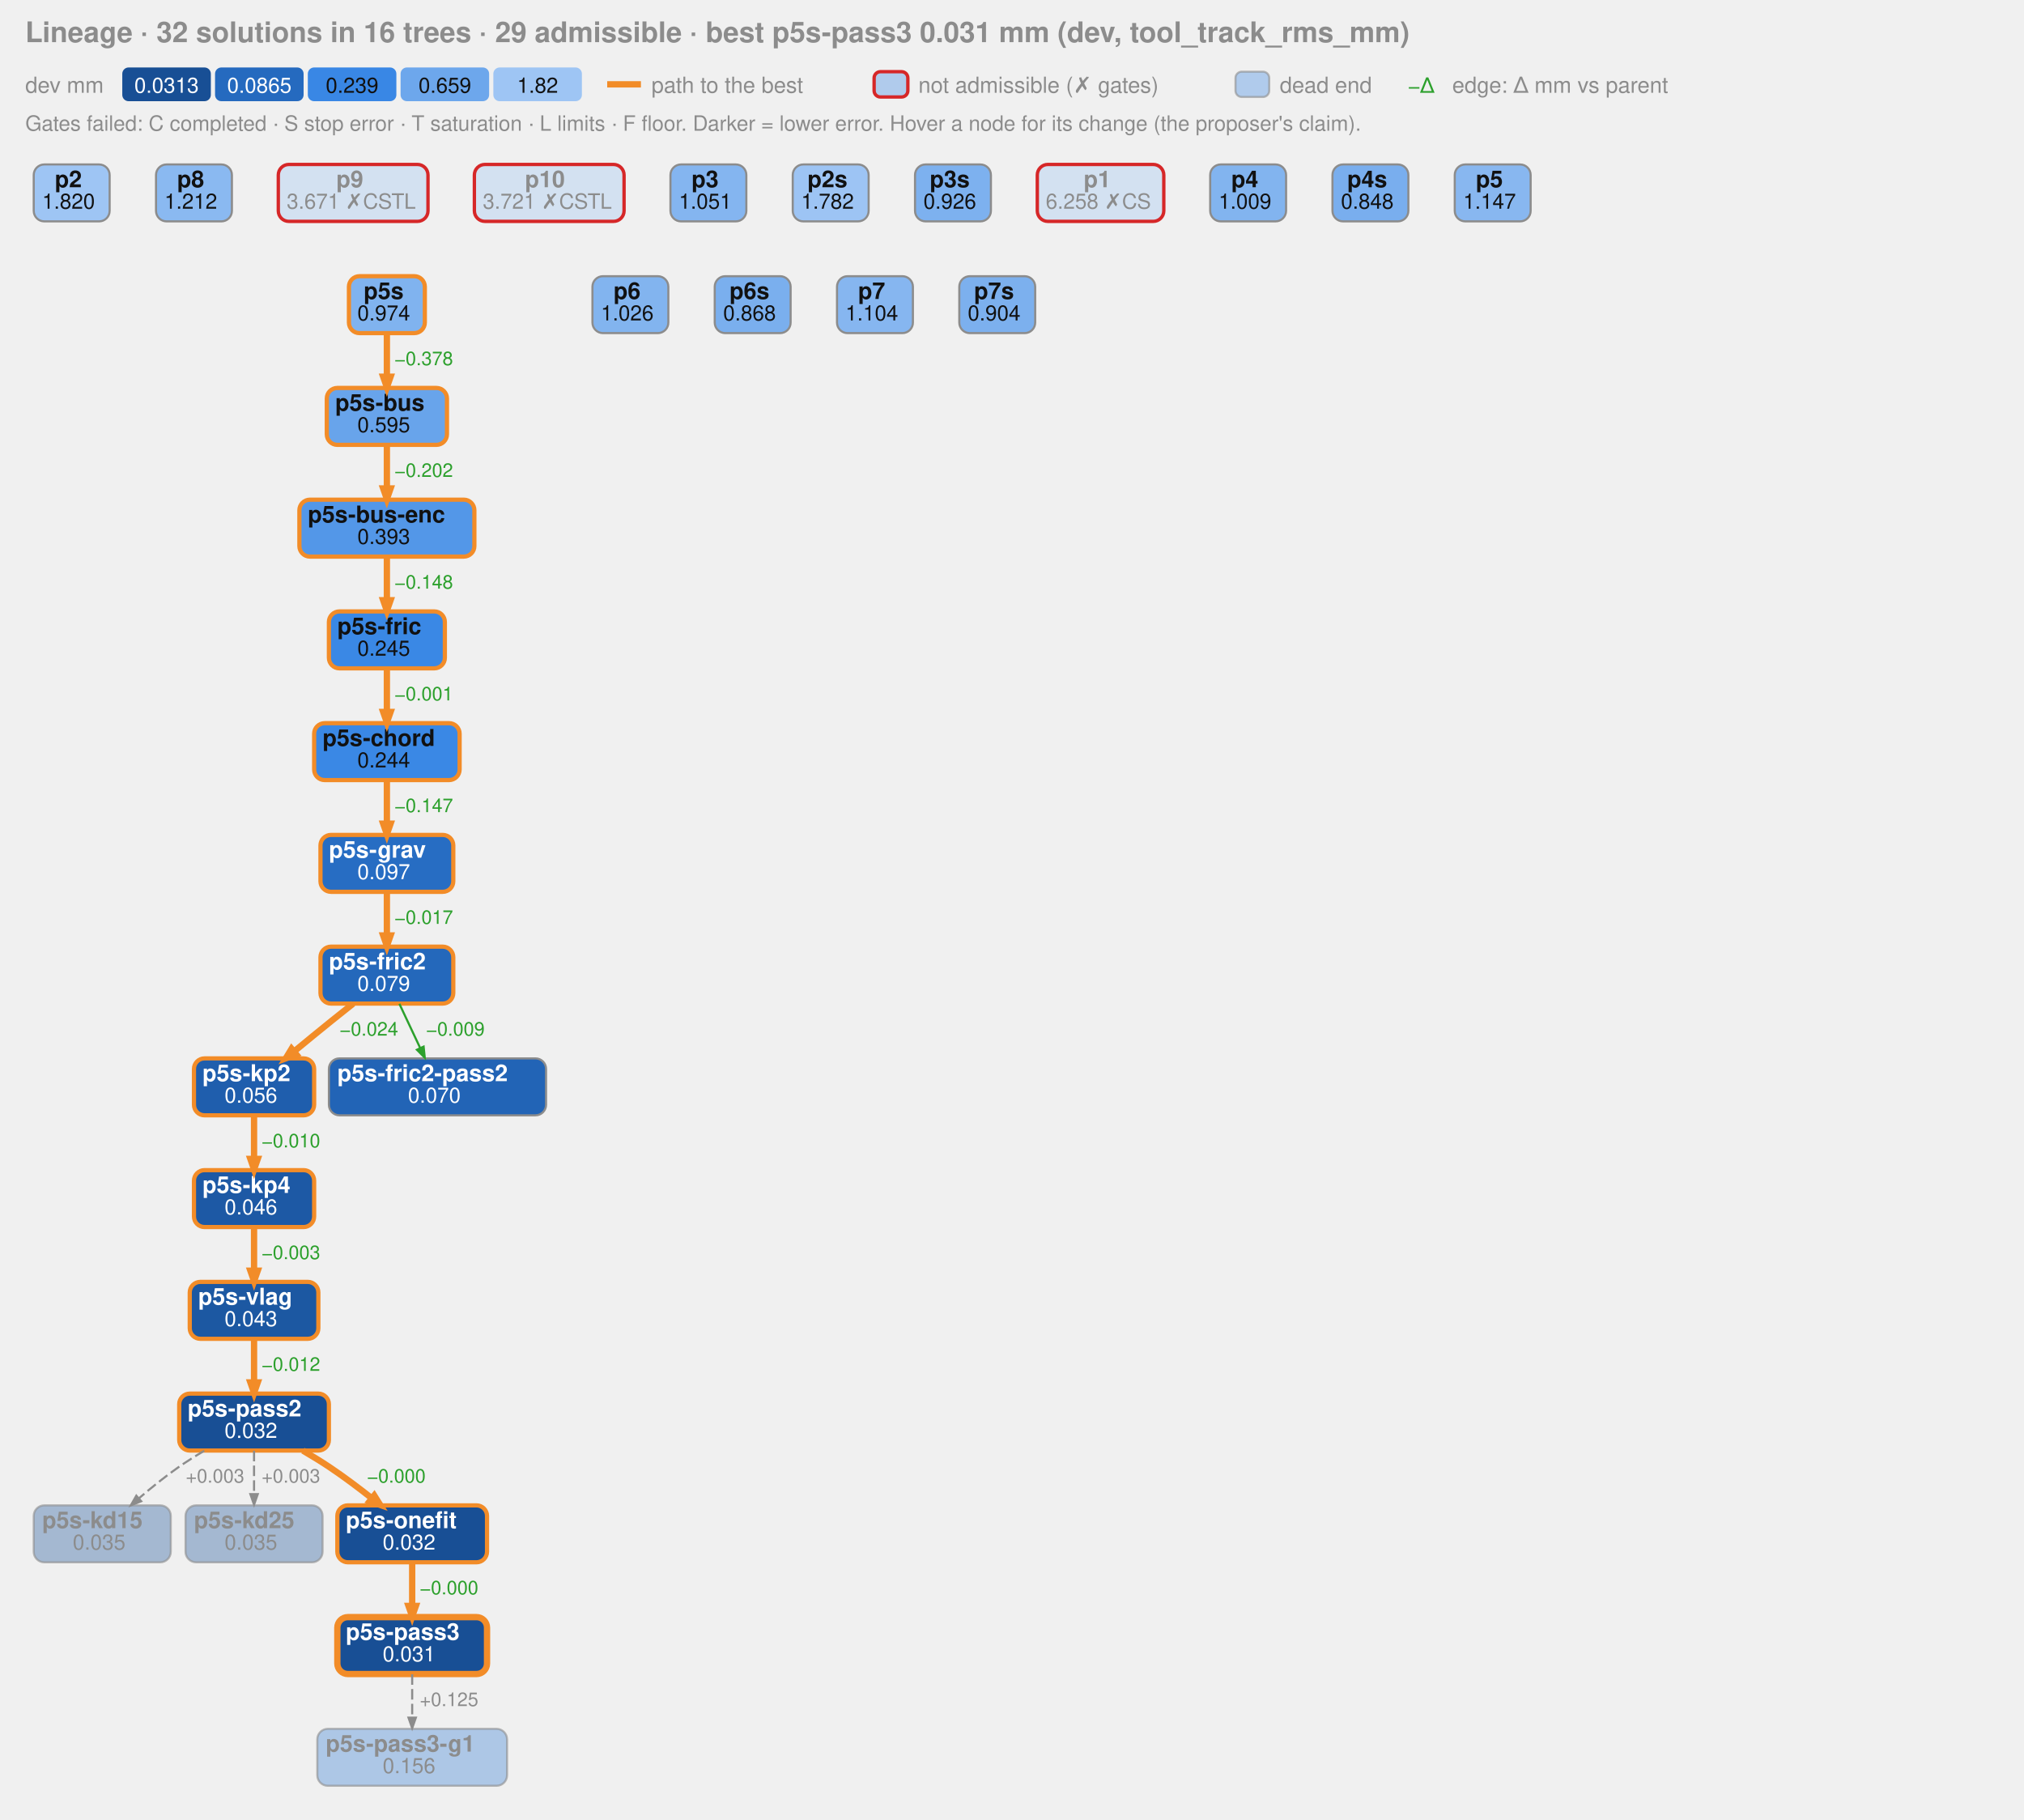
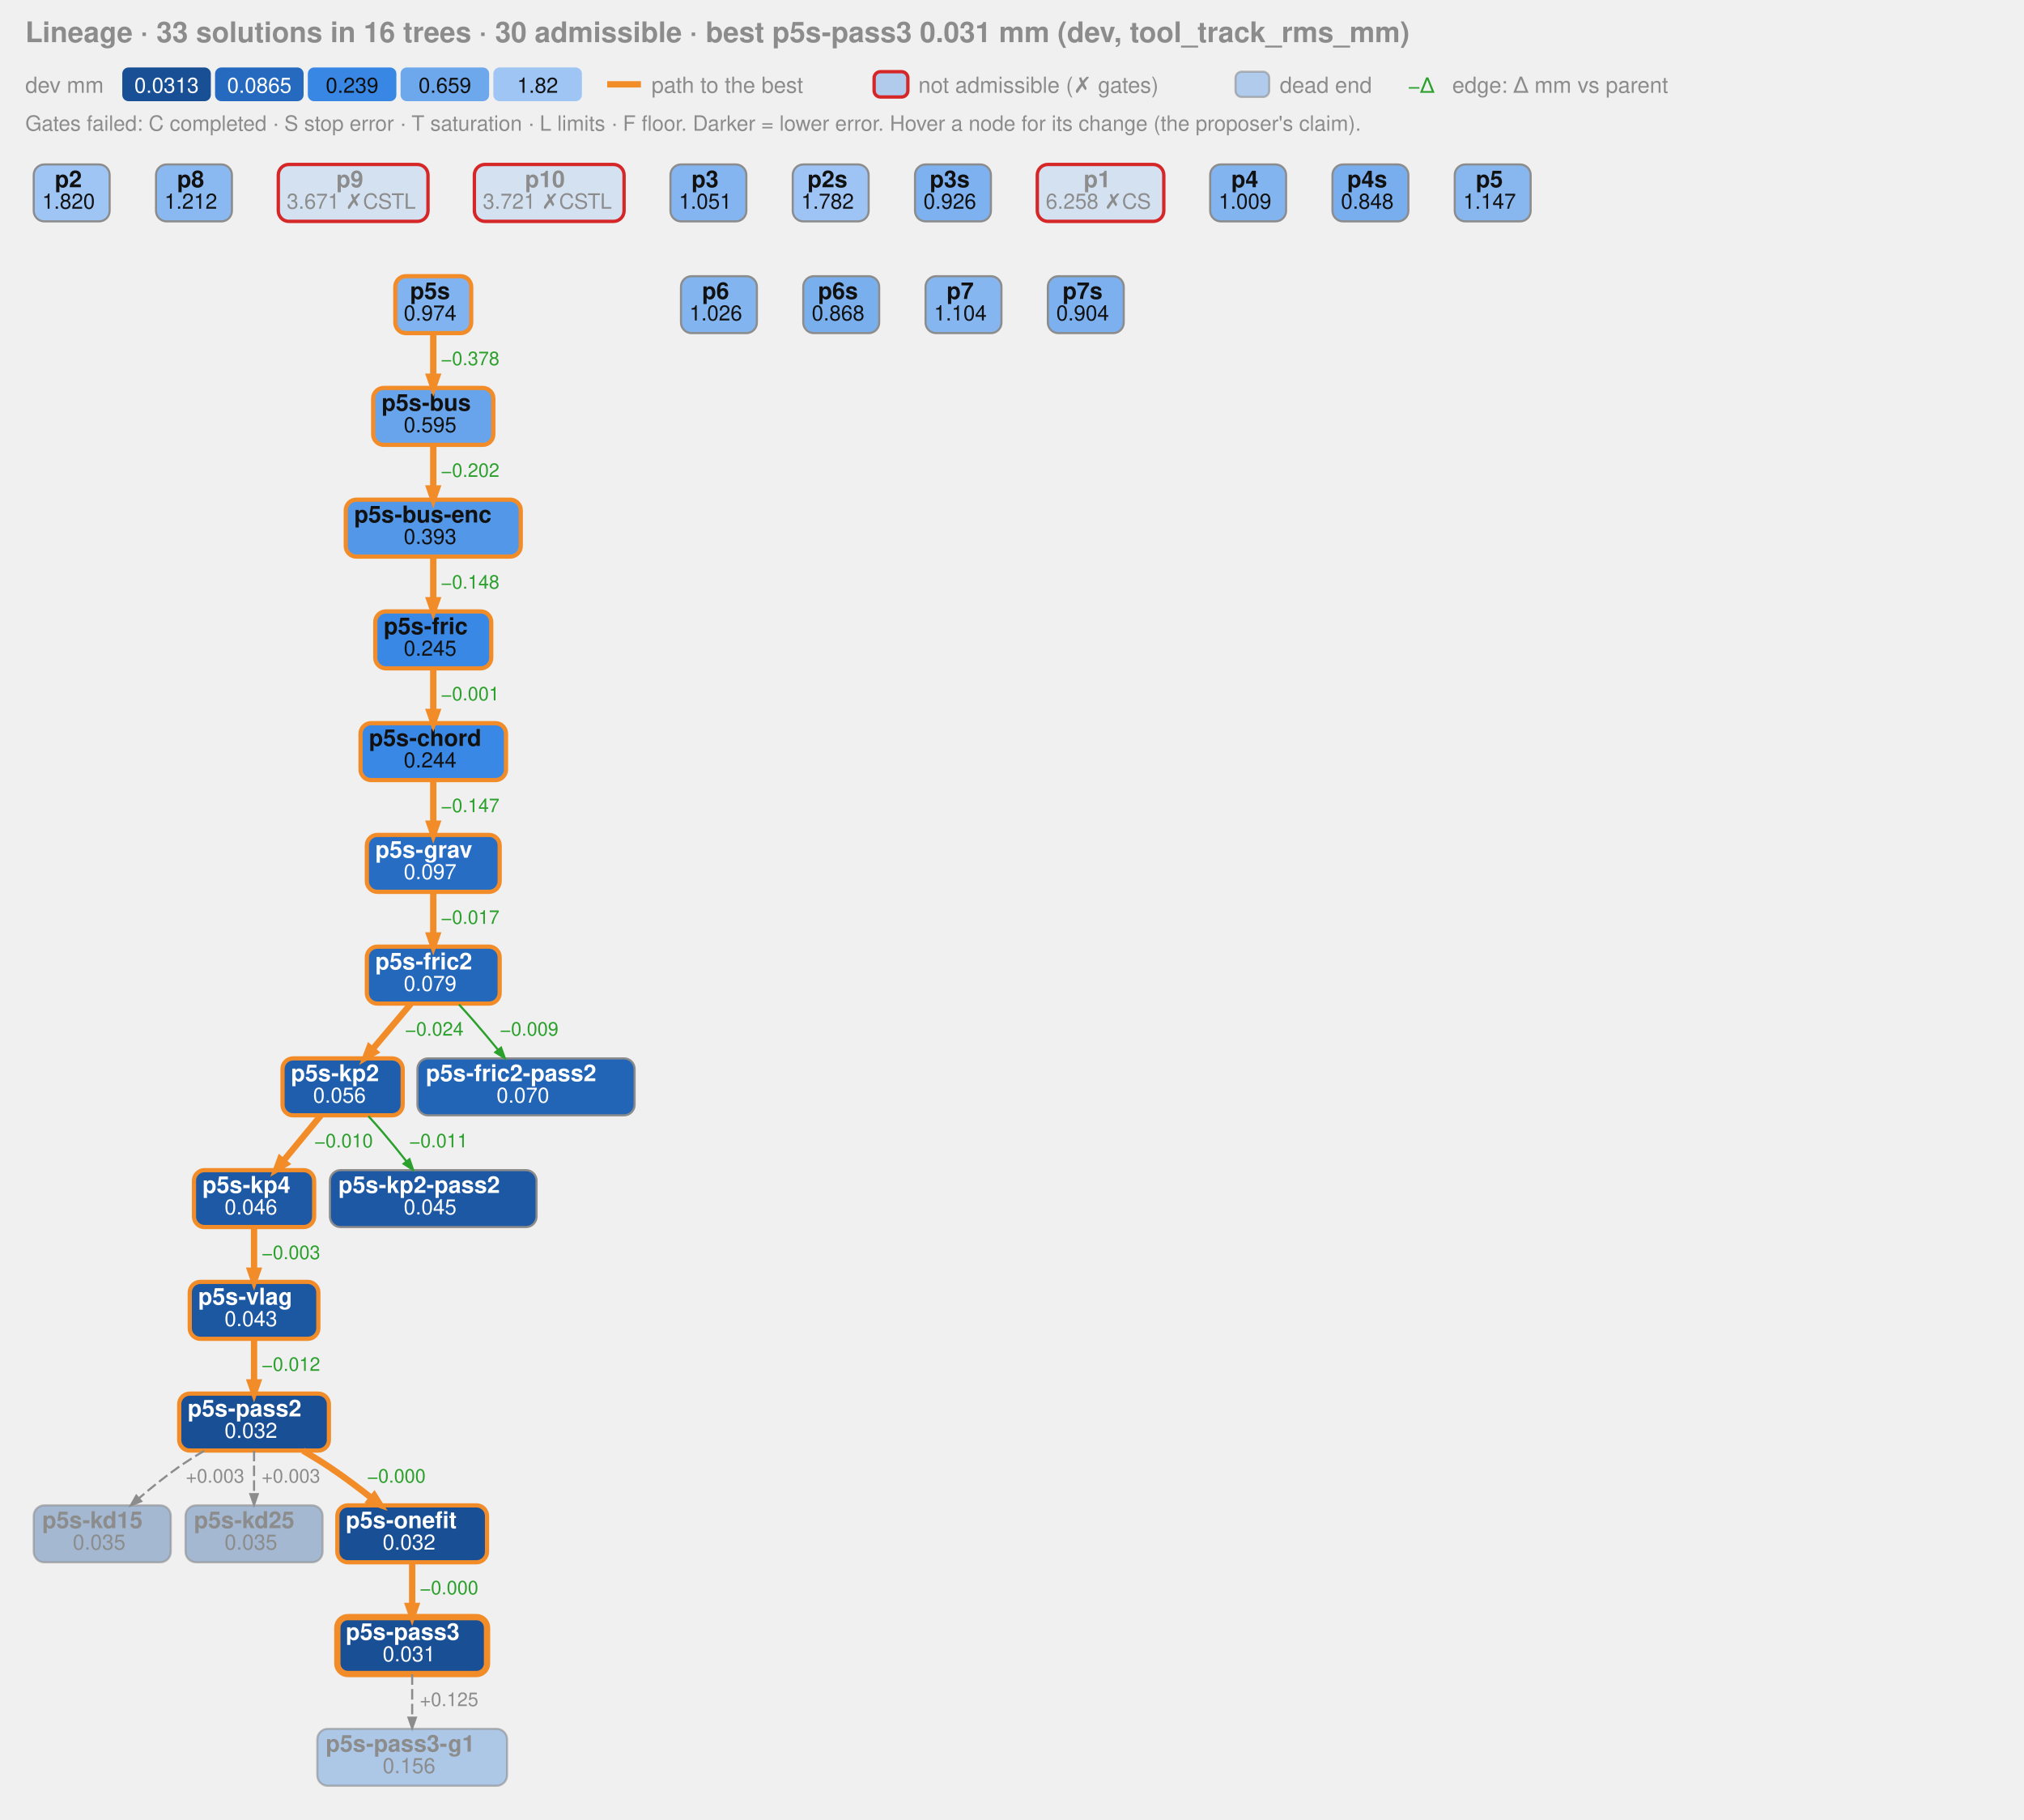
- <svg xmlns="http://www.w3.org/2000/svg" xmlns:xlink="http://www.w3.org/1999/xlink" width="960" height="863" viewBox="0 0 960 863" font-family="Helvetica, Arial, 'Liberation Sans', 'Nimbus Sans', sans-serif" font-size="11" fill="#8c8c8c" role="img" aria-label="Lineage · 32 solutions in 16 trees · 29 admissible · best p5s-pass3 0.031 mm (dev, tool_track_rms_mm)">
-   <text x="12.0" y="20.0" font-size="13.5" font-weight="600">Lineage · 32 solutions in 16 trees · 29 admissible · best p5s-pass3 0.031 mm (dev, tool_track_rms_mm)</text>
+ <svg xmlns="http://www.w3.org/2000/svg" xmlns:xlink="http://www.w3.org/1999/xlink" width="960" height="863" viewBox="0 0 960 863" font-family="Helvetica, Arial, 'Liberation Sans', 'Nimbus Sans', sans-serif" font-size="11" fill="#8c8c8c" role="img" aria-label="Lineage · 33 solutions in 16 trees · 30 admissible · best p5s-pass3 0.031 mm (dev, tool_track_rms_mm)">
+   <text x="12.0" y="20.0" font-size="13.5" font-weight="600">Lineage · 33 solutions in 16 trees · 30 admissible · best p5s-pass3 0.031 mm (dev, tool_track_rms_mm)</text>
  <text x="12.0" y="44.0" font-size="10.5">dev mm</text>
  <rect x="58.0" y="32.0" width="42" height="16" rx="3" fill="#184f95" />
  <text x="79.0" y="44.0" fill="#ffffff" font-size="10" text-anchor="middle">0.0313</text>
  <rect x="102.0" y="32.0" width="42" height="16" rx="3" fill="#256abf" />
  <text x="123.0" y="44.0" fill="#ffffff" font-size="10" text-anchor="middle">0.0865</text>
  <rect x="146.0" y="32.0" width="42" height="16" rx="3" fill="#3987e5" />
  <text x="167.0" y="44.0" fill="#111111" font-size="10" text-anchor="middle">0.239</text>
  <rect x="190.0" y="32.0" width="42" height="16" rx="3" fill="#6da7ec" />
  <text x="211.0" y="44.0" fill="#111111" font-size="10" text-anchor="middle">0.659</text>
  <rect x="234.0" y="32.0" width="42" height="16" rx="3" fill="#9ec5f4" />
  <text x="255.0" y="44.0" fill="#111111" font-size="10" text-anchor="middle">1.82</text>
  <line x1="288.0" x2="304.0" y1="40.0" y2="40.0" stroke="#f28c28" stroke-width="3" />
  <text x="309.0" y="44.0" font-size="10.5">path to the best</text>
  <rect x="414.6" y="34.0" width="16" height="12" rx="3" fill="#3987e5" fill-opacity="0.35" stroke="#d62728" stroke-width="1.6" />
  <text x="435.6" y="44.0" font-size="10.5">not admissible (✗ gates)</text>
  <rect x="586.0" y="34.0" width="16" height="12" rx="3" fill="#3987e5" fill-opacity="0.35" stroke="#8c8c8c" stroke-opacity="0.6" />
  <text x="607.0" y="44.0" font-size="10.5">dead end</text>
  <text x="667.8" y="44.0" fill="#2ca02c" font-size="10">−Δ</text>
  <text x="688.8" y="44.0" font-size="10.5">edge: Δ mm vs parent</text>
  <text x="12.0" y="62.0" font-size="10">Gates failed: C completed · S stop error · T saturation · L limits · F floor. Darker = lower error. Hover a node for its change (the proposer's claim).</text>
  <g transform="translate(12.0 74.0)">
    <g class="graph" transform="scale(1 1) rotate(0) translate(4 31)">
      <g class="node">
        <a xlink:title="#1 p2 · 1.820 mm · admissible · change: the trajectory's column (as built), board PD">
          <rect fill="#9ec5f4" stroke="#8c8c8c" x="0" y="-27" width="36" height="27" rx="5" />
          <text x="10" y="-16.2" font-weight="bold" fill="#111111">p2</text>
          <text x="4" y="-6" font-size="10" fill="#111111">1.820</text>
        </a>
      </g>
    </g>
  </g>
  <g transform="translate(70.0 74.0)">
    <g class="graph" transform="scale(1 1) rotate(0) translate(4 31)">
      <g class="node">
        <a xlink:title="#2 p8 · 1.212 mm · admissible · change: model at plan time, host spring + board damper">
          <rect fill="#8ab9f1" stroke="#8c8c8c" x="0" y="-27" width="36" height="27" rx="5" />
          <text x="10" y="-16.2" font-weight="bold" fill="#111111">p8</text>
          <text x="4" y="-6" font-size="10" fill="#111111">1.212</text>
        </a>
      </g>
    </g>
  </g>
  <g transform="translate(128.0 74.0)">
    <g class="graph" transform="scale(1 1) rotate(0) translate(4 31)">
      <g class="node inadmissible">
        <a xlink:title="#3 p9 · 3.671 mm · not admissible: completed 25 tasks, stop_error_max_mm 11 tasks, saturation_share_pct 17 tasks, limit_violations 33 tasks · change: model at the host on the measured state, computed torque on the host">
          <rect fill="#9ec5f4" fill-opacity="0.35" stroke="#d62728" stroke-width="1.6" x="0" y="-27" width="71" height="27" rx="5" />
          <text x="27.5" y="-16.2" font-weight="bold" fill="#8c8c8c">p9</text>
          <text x="4" y="-6" font-size="10" fill="#8c8c8c">3.671 ✗CSTL</text>
        </a>
      </g>
    </g>
  </g>
  <g transform="translate(221.0 74.0)">
    <g class="graph" transform="scale(1 1) rotate(0) translate(4 31)">
      <g class="node inadmissible">
        <a xlink:title="#4 p10 · 3.721 mm · not admissible: completed 28 tasks, stop_error_max_mm 17 tasks, saturation_share_pct 19 tasks, limit_violations 32 tasks · change: model at plan time, PD on the host">
          <rect fill="#9ec5f4" fill-opacity="0.35" stroke="#d62728" stroke-width="1.6" x="0" y="-27" width="71" height="27" rx="5" />
          <text x="24" y="-16.2" font-weight="bold" fill="#8c8c8c">p10</text>
          <text x="4" y="-6" font-size="10" fill="#8c8c8c">3.721 ✗CSTL</text>
        </a>
      </g>
    </g>
  </g>
  <g transform="translate(314.0 74.0)">
    <g class="graph" transform="scale(1 1) rotate(0) translate(4 31)">
      <g class="node">
        <a xlink:title="#5 p3 · 1.051 mm · admissible · change: model at plan time, board PD, the datasheet's lookahead">
          <rect fill="#84b5f0" stroke="#8c8c8c" x="0" y="-27" width="36" height="27" rx="5" />
          <text x="10" y="-16.2" font-weight="bold" fill="#111111">p3</text>
          <text x="4" y="-6" font-size="10" fill="#111111">1.051</text>
        </a>
      </g>
    </g>
  </g>
  <g transform="translate(372.0 74.0)">
    <g class="graph" transform="scale(1 1) rotate(0) translate(4 31)">
      <g class="node">
        <a xlink:title="#6 p2s · 1.782 mm · admissible · change: the trajectory's column (as built), board PD, secant_mid_ff">
          <rect fill="#9dc4f4" stroke="#8c8c8c" x="0" y="-27" width="36" height="27" rx="5" />
          <text x="7" y="-16.2" font-weight="bold" fill="#111111">p2s</text>
          <text x="4" y="-6" font-size="10" fill="#111111">1.782</text>
        </a>
      </g>
    </g>
  </g>
  <g transform="translate(430.0 74.0)">
    <g class="graph" transform="scale(1 1) rotate(0) translate(4 31)">
      <g class="node">
        <a xlink:title="#7 p3s · 0.926 mm · admissible · change: model at plan time, board PD, the datasheet's lookahead, secant_mid_ff">
          <rect fill="#7db1ef" stroke="#8c8c8c" x="0" y="-27" width="36" height="27" rx="5" />
          <text x="7" y="-16.2" font-weight="bold" fill="#111111">p3s</text>
          <text x="4" y="-6" font-size="10" fill="#111111">0.926</text>
        </a>
      </g>
    </g>
  </g>
  <g transform="translate(488.0 74.0)">
    <g class="graph" transform="scale(1 1) rotate(0) translate(4 31)">
      <g class="node inadmissible">
        <a xlink:title="#8 p1 · 6.258 mm · not admissible: completed 41 tasks, stop_error_max_mm 41 tasks · change: no feed-forward, board PD, calibrated lookahead">
          <rect fill="#9ec5f4" fill-opacity="0.35" stroke="#d62728" stroke-width="1.6" x="0" y="-27" width="60" height="27" rx="5" />
          <text x="22" y="-16.2" font-weight="bold" fill="#8c8c8c">p1</text>
          <text x="4" y="-6" font-size="10" fill="#8c8c8c">6.258 ✗CS</text>
        </a>
      </g>
    </g>
  </g>
  <g transform="translate(570.0 74.0)">
    <g class="graph" transform="scale(1 1) rotate(0) translate(4 31)">
      <g class="node">
        <a xlink:title="#9 p4 · 1.009 mm · admissible · change: model at plan time, board PD, calibrated lookahead">
          <rect fill="#82b4ef" stroke="#8c8c8c" x="0" y="-27" width="36" height="27" rx="5" />
          <text x="10" y="-16.2" font-weight="bold" fill="#111111">p4</text>
          <text x="4" y="-6" font-size="10" fill="#111111">1.009</text>
        </a>
      </g>
    </g>
  </g>
  <g transform="translate(628.0 74.0)">
    <g class="graph" transform="scale(1 1) rotate(0) translate(4 31)">
      <g class="node">
        <a xlink:title="#10 p4s · 0.848 mm · admissible · change: model at plan time, board PD, calibrated lookahead, secant_mid_ff">
          <rect fill="#79aeee" stroke="#8c8c8c" x="0" y="-27" width="36" height="27" rx="5" />
          <text x="7" y="-16.2" font-weight="bold" fill="#111111">p4s</text>
          <text x="4" y="-6" font-size="10" fill="#111111">0.848</text>
        </a>
      </g>
    </g>
  </g>
  <g transform="translate(686.0 74.0)">
    <g class="graph" transform="scale(1 1) rotate(0) translate(4 31)">
      <g class="node">
        <a xlink:title="#11 p5 · 1.147 mm · admissible · change: model + Coulomb at plan time, board PD, calibrated lookahead">
          <rect fill="#88b7f0" stroke="#8c8c8c" x="0" y="-27" width="36" height="27" rx="5" />
          <text x="10" y="-16.2" font-weight="bold" fill="#111111">p5</text>
          <text x="4" y="-6" font-size="10" fill="#111111">1.147</text>
        </a>
      </g>
    </g>
  </g>
  <g transform="translate(12.0 127.0)">
    <g class="graph" transform="scale(1 1) rotate(0) translate(4 720)">
      <g class="node path">
        <a xlink:title="#12 p5s · 0.974 mm · admissible · change: model + Coulomb at plan time, board PD, calibrated lookahead, secant_mid_ff">
-           <rect fill="#80b3ef" stroke="#f28c28" stroke-width="2" x="149.5" y="-716" width="36" height="27" rx="5" />
-           <text x="156.5" y="-705.2" font-weight="bold" fill="#111111">p5s</text>
-           <text x="153.5" y="-695" font-size="10" fill="#111111">0.974</text>
+           <rect fill="#80b3ef" stroke="#f28c28" stroke-width="2" x="171.5" y="-716" width="36" height="27" rx="5" />
+           <text x="178.5" y="-705.2" font-weight="bold" fill="#111111">p5s</text>
+           <text x="175.5" y="-695" font-size="10" fill="#111111">0.974</text>
        </a>
      </g>
      <g class="node path">
        <a xlink:title="#17 p5s-bus · 0.595 mm · admissible · parent p5s · change: lookahead = the deployment's bus command delay per joint, not the friction-inflated calibration (Coulomb is already in the ff)">
-           <rect fill="#68a4eb" stroke="#f28c28" stroke-width="2" x="139" y="-663" width="57" height="27" rx="5" />
-           <text x="143" y="-652.2" font-weight="bold" fill="#111111">p5s-bus</text>
-           <text x="153.5" y="-642" font-size="10" fill="#111111">0.595</text>
-         </a>
-       </g>
-       <g class="edge path">
-         <path fill="none" stroke="#f28c28" stroke-width="3" d="M167.5,-688.89C167.5,-682.81 167.5,-675.4 167.5,-668.71" />
-         <polygon fill="#f28c28" stroke="#f28c28" stroke-width="3" points="169.25,-668.32 167.5,-663.32 165.75,-668.32 169.25,-668.32" />
-         <text text-anchor="middle" x="185" y="-673.8" font-size="9" fill="#2ca02c">−0.378</text>
+           <rect fill="#68a4eb" stroke="#f28c28" stroke-width="2" x="161" y="-663" width="57" height="27" rx="5" />
+           <text x="165" y="-652.2" font-weight="bold" fill="#111111">p5s-bus</text>
+           <text x="175.5" y="-642" font-size="10" fill="#111111">0.595</text>
+         </a>
+       </g>
+       <g class="edge path">
+         <path fill="none" stroke="#f28c28" stroke-width="3" d="M189.5,-688.89C189.5,-682.81 189.5,-675.4 189.5,-668.71" />
+         <polygon fill="#f28c28" stroke="#f28c28" stroke-width="3" points="191.25,-668.32 189.5,-663.32 187.75,-668.32 191.25,-668.32" />
+         <text text-anchor="middle" x="207" y="-673.8" font-size="9" fill="#2ca02c">−0.378</text>
      </g>
      <g class="node path">
        <a xlink:title="#18 p5s-bus-enc · 0.393 mm · admissible · parent p5s-bus · change: lookahead = bus delay minus the board's own lead (encoder delay + one board tick, 0.75 ms), from the deployment's board fields">
-           <rect fill="#5397e8" stroke="#f28c28" stroke-width="2" x="126" y="-610" width="83" height="27" rx="5" />
-           <text x="130" y="-599.2" font-weight="bold" fill="#111111">p5s-bus-enc</text>
-           <text x="153.5" y="-589" font-size="10" fill="#111111">0.393</text>
-         </a>
-       </g>
-       <g class="edge path">
-         <path fill="none" stroke="#f28c28" stroke-width="3" d="M167.5,-635.89C167.5,-629.81 167.5,-622.4 167.5,-615.71" />
-         <polygon fill="#f28c28" stroke="#f28c28" stroke-width="3" points="169.25,-615.32 167.5,-610.32 165.75,-615.32 169.25,-615.32" />
-         <text text-anchor="middle" x="185" y="-620.8" font-size="9" fill="#2ca02c">−0.202</text>
+           <rect fill="#5397e8" stroke="#f28c28" stroke-width="2" x="148" y="-610" width="83" height="27" rx="5" />
+           <text x="152" y="-599.2" font-weight="bold" fill="#111111">p5s-bus-enc</text>
+           <text x="175.5" y="-589" font-size="10" fill="#111111">0.393</text>
+         </a>
+       </g>
+       <g class="edge path">
+         <path fill="none" stroke="#f28c28" stroke-width="3" d="M189.5,-635.89C189.5,-629.81 189.5,-622.4 189.5,-615.71" />
+         <polygon fill="#f28c28" stroke="#f28c28" stroke-width="3" points="191.25,-615.32 189.5,-610.32 187.75,-615.32 191.25,-615.32" />
+         <text text-anchor="middle" x="207" y="-620.8" font-size="9" fill="#2ca02c">−0.202</text>
      </g>
      <g class="node path">
        <a xlink:title="#19 p5s-fric · 0.245 mm · admissible · parent p5s-bus-enc · change: friction ff = per-joint Coulomb tanh(qd/vs) + viscous identified from p5s-bus-enc's dev run records, replacing the given model's Coulomb">
-           <rect fill="#3a88e5" stroke="#f28c28" stroke-width="2" x="140" y="-557" width="55" height="27" rx="5" />
-           <text x="144" y="-546.2" font-weight="bold" fill="#111111">p5s-fric</text>
-           <text x="153.5" y="-536" font-size="10" fill="#111111">0.245</text>
-         </a>
-       </g>
-       <g class="edge path">
-         <path fill="none" stroke="#f28c28" stroke-width="3" d="M167.5,-582.89C167.5,-576.81 167.5,-569.4 167.5,-562.71" />
-         <polygon fill="#f28c28" stroke="#f28c28" stroke-width="3" points="169.25,-562.32 167.5,-557.32 165.75,-562.32 169.25,-562.32" />
-         <text text-anchor="middle" x="185" y="-567.8" font-size="9" fill="#2ca02c">−0.148</text>
+           <rect fill="#3a88e5" stroke="#f28c28" stroke-width="2" x="162" y="-557" width="55" height="27" rx="5" />
+           <text x="166" y="-546.2" font-weight="bold" fill="#111111">p5s-fric</text>
+           <text x="175.5" y="-536" font-size="10" fill="#111111">0.245</text>
+         </a>
+       </g>
+       <g class="edge path">
+         <path fill="none" stroke="#f28c28" stroke-width="3" d="M189.5,-582.89C189.5,-576.81 189.5,-569.4 189.5,-562.71" />
+         <polygon fill="#f28c28" stroke="#f28c28" stroke-width="3" points="191.25,-562.32 189.5,-557.32 187.75,-562.32 191.25,-562.32" />
+         <text text-anchor="middle" x="207" y="-567.8" font-size="9" fill="#2ca02c">−0.148</text>
      </g>
      <g class="node path">
        <a xlink:title="#20 p5s-chord · 0.244 mm · admissible · parent p5s-fric · change: position sent = sample - a(s+T/2)·T²/12: the board's straight walk over a host period becomes the least-squares line of the curve, not its …">
-           <rect fill="#3a88e5" stroke="#f28c28" stroke-width="2" x="133" y="-504" width="69" height="27" rx="5" />
-           <text x="137" y="-493.2" font-weight="bold" fill="#111111">p5s-chord</text>
-           <text x="153.5" y="-483" font-size="10" fill="#111111">0.244</text>
-         </a>
-       </g>
-       <g class="edge path">
-         <path fill="none" stroke="#f28c28" stroke-width="3" d="M167.5,-529.89C167.5,-523.81 167.5,-516.4 167.5,-509.71" />
-         <polygon fill="#f28c28" stroke="#f28c28" stroke-width="3" points="169.25,-509.32 167.5,-504.32 165.75,-509.32 169.25,-509.32" />
-         <text text-anchor="middle" x="185" y="-514.8" font-size="9" fill="#2ca02c">−0.001</text>
+           <rect fill="#3a88e5" stroke="#f28c28" stroke-width="2" x="155" y="-504" width="69" height="27" rx="5" />
+           <text x="159" y="-493.2" font-weight="bold" fill="#111111">p5s-chord</text>
+           <text x="175.5" y="-483" font-size="10" fill="#111111">0.244</text>
+         </a>
+       </g>
+       <g class="edge path">
+         <path fill="none" stroke="#f28c28" stroke-width="3" d="M189.5,-529.89C189.5,-523.81 189.5,-516.4 189.5,-509.71" />
+         <polygon fill="#f28c28" stroke="#f28c28" stroke-width="3" points="191.25,-509.32 189.5,-504.32 187.75,-509.32 191.25,-509.32" />
+         <text text-anchor="middle" x="207" y="-514.8" font-size="9" fill="#2ca02c">−0.001</text>
      </g>
      <g class="node path">
        <a xlink:title="#21 p5s-grav · 0.097 mm · admissible · parent p5s-chord · change: ff minus a gravity-shaped torque error per joint, fitted from p5s-chord's dev joint errors (kp·e + kd·ė on sin/cos of q2, q2+q3, q2+q3+q4, …">
-           <rect fill="#276dc3" stroke="#f28c28" stroke-width="2" x="136" y="-451" width="63" height="27" rx="5" />
-           <text x="140" y="-440.2" font-weight="bold" fill="#ffffff">p5s-grav</text>
-           <text x="153.5" y="-430" font-size="10" fill="#ffffff">0.097</text>
-         </a>
-       </g>
-       <g class="edge path">
-         <path fill="none" stroke="#f28c28" stroke-width="3" d="M167.5,-476.89C167.5,-470.81 167.5,-463.4 167.5,-456.71" />
-         <polygon fill="#f28c28" stroke="#f28c28" stroke-width="3" points="169.25,-456.32 167.5,-451.32 165.75,-456.32 169.25,-456.32" />
-         <text text-anchor="middle" x="185" y="-461.8" font-size="9" fill="#2ca02c">−0.147</text>
+           <rect fill="#276dc3" stroke="#f28c28" stroke-width="2" x="158" y="-451" width="63" height="27" rx="5" />
+           <text x="162" y="-440.2" font-weight="bold" fill="#ffffff">p5s-grav</text>
+           <text x="175.5" y="-430" font-size="10" fill="#ffffff">0.097</text>
+         </a>
+       </g>
+       <g class="edge path">
+         <path fill="none" stroke="#f28c28" stroke-width="3" d="M189.5,-476.89C189.5,-470.81 189.5,-463.4 189.5,-456.71" />
+         <polygon fill="#f28c28" stroke="#f28c28" stroke-width="3" points="191.25,-456.32 189.5,-451.32 187.75,-456.32 191.25,-456.32" />
+         <text text-anchor="middle" x="207" y="-461.8" font-size="9" fill="#2ca02c">−0.147</text>
      </g>
      <g class="node path">
        <a xlink:title="#22 p5s-fric2 · 0.079 mm · admissible · parent p5s-grav · change: friction correction in target qd (odd multi-scale tanh basis + qd), fitted from p5s-grav's dev joint errors (kp·e + kd·ė), subtracted from …">
-           <rect fill="#2468bb" stroke="#f28c28" stroke-width="2" x="136" y="-398" width="63" height="27" rx="5" />
-           <text x="140" y="-387.2" font-weight="bold" fill="#ffffff">p5s-fric2</text>
-           <text x="153.5" y="-377" font-size="10" fill="#ffffff">0.079</text>
-         </a>
-       </g>
-       <g class="edge path">
-         <path fill="none" stroke="#f28c28" stroke-width="3" d="M167.5,-423.89C167.5,-417.81 167.5,-410.4 167.5,-403.71" />
-         <polygon fill="#f28c28" stroke="#f28c28" stroke-width="3" points="169.25,-403.32 167.5,-398.32 165.75,-403.32 169.25,-403.32" />
-         <text text-anchor="middle" x="185" y="-408.8" font-size="9" fill="#2ca02c">−0.017</text>
+           <rect fill="#2468bb" stroke="#f28c28" stroke-width="2" x="158" y="-398" width="63" height="27" rx="5" />
+           <text x="162" y="-387.2" font-weight="bold" fill="#ffffff">p5s-fric2</text>
+           <text x="175.5" y="-377" font-size="10" fill="#ffffff">0.079</text>
+         </a>
+       </g>
+       <g class="edge path">
+         <path fill="none" stroke="#f28c28" stroke-width="3" d="M189.5,-423.89C189.5,-417.81 189.5,-410.4 189.5,-403.71" />
+         <polygon fill="#f28c28" stroke="#f28c28" stroke-width="3" points="191.25,-403.32 189.5,-398.32 187.75,-403.32 191.25,-403.32" />
+         <text text-anchor="middle" x="207" y="-408.8" font-size="9" fill="#2ca02c">−0.017</text>
      </g>
      <g class="node path">
        <a xlink:title="#23 p5s-kp2 · 0.056 mm · admissible · parent p5s-fric2 · change: board gains sent with every command: kp x2, kd x sqrt(2) (same damping ratio, bandwidth x1.41) instead of the boards' configured gains">
-           <rect fill="#1f5ead" stroke="#f28c28" stroke-width="2" x="76" y="-345" width="57" height="27" rx="5" />
-           <text x="80" y="-334.2" font-weight="bold" fill="#ffffff">p5s-kp2</text>
-           <text x="90.5" y="-324" font-size="10" fill="#ffffff">0.056</text>
-         </a>
-       </g>
-       <g class="edge path">
-         <path fill="none" stroke="#f28c28" stroke-width="3" d="M151.51,-370.98C148.19,-368.36 144.72,-365.6 141.5,-363 135.6,-358.25 129.22,-353.02 123.45,-348.25" />
-         <polygon fill="#f28c28" stroke="#f28c28" stroke-width="3" points="124.53,-346.88 119.56,-345.04 122.3,-349.57 124.53,-346.88" />
-         <text text-anchor="middle" x="159" y="-355.8" font-size="9" fill="#2ca02c">−0.024</text>
+           <rect fill="#1f5ead" stroke="#f28c28" stroke-width="2" x="118" y="-345" width="57" height="27" rx="5" />
+           <text x="122" y="-334.2" font-weight="bold" fill="#ffffff">p5s-kp2</text>
+           <text x="132.5" y="-324" font-size="10" fill="#ffffff">0.056</text>
+         </a>
+       </g>
+       <g class="edge path">
+         <path fill="none" stroke="#f28c28" stroke-width="3" d="M178.87,-370.89C173.43,-364.44 166.74,-356.5 160.85,-349.52" />
+         <polygon fill="#f28c28" stroke="#f28c28" stroke-width="3" points="161.87,-348.01 157.31,-345.32 159.19,-350.27 161.87,-348.01" />
+         <text text-anchor="middle" x="190" y="-355.8" font-size="9" fill="#2ca02c">−0.024</text>
      </g>
      <g class="node">
        <a xlink:title="#27 p5s-fric2-pass2 · 0.070 mm · admissible · parent p5s-fric2 · change: niche (boards' configured gains): second joint-error pass on p5s-fric2's dev runs, gravity shapes + friction basis + own-qdd term fitted jo…">
-           <rect fill="#2264b6" stroke="#8c8c8c" x="140" y="-345" width="103" height="27" rx="5" />
-           <text x="144" y="-334.2" font-weight="bold" fill="#ffffff">p5s-fric2-pass2</text>
-           <text x="177.5" y="-324" font-size="10" fill="#ffffff">0.070</text>
+           <rect fill="#2264b6" stroke="#8c8c8c" x="182" y="-345" width="103" height="27" rx="5" />
+           <text x="186" y="-334.2" font-weight="bold" fill="#ffffff">p5s-fric2-pass2</text>
+           <text x="219.5" y="-324" font-size="10" fill="#ffffff">0.070</text>
        </a>
      </g>
      <g class="edge">
-         <path fill="none" stroke="#2ca02c" d="M173.43,-370.89C176.41,-364.57 180.06,-356.8 183.3,-349.92" />
-         <polygon fill="#2ca02c" stroke="#2ca02c" points="184.92,-350.59 185.47,-345.32 181.76,-349.09 184.92,-350.59" />
-         <text text-anchor="middle" x="200" y="-355.8" font-size="9" fill="#2ca02c">−0.009</text>
+         <path fill="none" stroke="#2ca02c" d="M201.68,-370.59C203.97,-368.1 206.33,-365.49 208.5,-363 212.36,-358.57 216.44,-353.69 220.15,-349.15" />
+         <polygon fill="#2ca02c" stroke="#2ca02c" points="221.65,-350.09 223.45,-345.11 218.94,-347.88 221.65,-350.09" />
+         <text text-anchor="middle" x="235" y="-355.8" font-size="9" fill="#2ca02c">−0.009</text>
      </g>
      <g class="node path">
        <a xlink:title="#24 p5s-kp4 · 0.046 mm · admissible · parent p5s-kp2 · change: board kp x4, kd x2 (same damping ratio, bandwidth x2 = 12.6 Hz) instead of x2 / x1.41">
          <rect fill="#1d59a5" stroke="#f28c28" stroke-width="2" x="76" y="-292" width="57" height="27" rx="5" />
          <text x="80" y="-281.2" font-weight="bold" fill="#ffffff">p5s-kp4</text>
          <text x="90.5" y="-271" font-size="10" fill="#ffffff">0.046</text>
        </a>
      </g>
      <g class="edge path">
-         <path fill="none" stroke="#f28c28" stroke-width="3" d="M104.5,-317.89C104.5,-311.81 104.5,-304.4 104.5,-297.71" />
-         <polygon fill="#f28c28" stroke="#f28c28" stroke-width="3" points="106.25,-297.32 104.5,-292.32 102.75,-297.32 106.25,-297.32" />
-         <text text-anchor="middle" x="122" y="-302.8" font-size="9" fill="#2ca02c">−0.010</text>
+         <path fill="none" stroke="#f28c28" stroke-width="3" d="M136.12,-317.89C130.81,-311.44 124.27,-303.5 118.52,-296.52" />
+         <polygon fill="#f28c28" stroke="#f28c28" stroke-width="3" points="119.58,-295.06 115.05,-292.32 116.88,-297.29 119.58,-295.06" />
+         <text text-anchor="middle" x="147" y="-302.8" font-size="9" fill="#2ca02c">−0.010</text>
+       </g>
+       <g class="node">
+         <a xlink:title="#33 p5s-kp2-pass2 · 0.045 mm · admissible · parent p5s-kp2 · change: middle rung (kp x2): second joint-error pass on p5s-kp2's dev runs, gravity shapes + friction basis + own-qdd term, subtracted (as p5s-fric…">
+           <rect fill="#1d58a4" stroke="#8c8c8c" x="140.5" y="-292" width="98" height="27" rx="5" />
+           <text x="144.5" y="-281.2" font-weight="bold" fill="#ffffff">p5s-kp2-pass2</text>
+           <text x="175.5" y="-271" font-size="10" fill="#ffffff">0.045</text>
+         </a>
+       </g>
+       <g class="edge">
+         <path fill="none" stroke="#2ca02c" d="M158.72,-317.63C161.01,-315.13 163.36,-312.51 165.5,-310 169.25,-305.61 173.18,-300.74 176.75,-296.2" />
+         <polygon fill="#2ca02c" stroke="#2ca02c" points="178.22,-297.17 179.92,-292.15 175.46,-295.01 178.22,-297.17" />
+         <text text-anchor="middle" x="192" y="-302.8" font-size="9" fill="#2ca02c">−0.011</text>
      </g>
      <g class="node path">
        <a xlink:title="#25 p5s-vlag · 0.043 mm · admissible · parent p5s-kp4 · change: ff minus kd·tau_v·qdd per joint: the board's velocity estimate lags by encoder delay + 1/(2π·filter Hz) (1.3 ms), so its kd term pushes ahe…">
          <rect fill="#1c58a2" stroke="#f28c28" stroke-width="2" x="74" y="-239" width="61" height="27" rx="5" />
          <text x="78" y="-228.2" font-weight="bold" fill="#ffffff">p5s-vlag</text>
          <text x="90.5" y="-218" font-size="10" fill="#ffffff">0.043</text>
        </a>
      </g>
      <g class="edge path">
        <path fill="none" stroke="#f28c28" stroke-width="3" d="M104.5,-264.89C104.5,-258.81 104.5,-251.4 104.5,-244.71" />
        <polygon fill="#f28c28" stroke="#f28c28" stroke-width="3" points="106.25,-244.32 104.5,-239.32 102.75,-244.32 106.25,-244.32" />
        <text text-anchor="middle" x="122" y="-249.8" font-size="9" fill="#2ca02c">−0.003</text>
      </g>
      <g class="node path">
        <a xlink:title="#26 p5s-pass2 · 0.032 mm · admissible · parent p5s-vlag · change: second joint-error identification pass at the current gains (kp x4, kd x2): gravity shapes + friction basis fitted jointly on p5s-vlag's de…">
          <rect fill="#184f95" stroke="#f28c28" stroke-width="2" x="69" y="-186" width="71" height="27" rx="5" />
          <text x="73" y="-175.2" font-weight="bold" fill="#ffffff">p5s-pass2</text>
          <text x="90.5" y="-165" font-size="10" fill="#ffffff">0.032</text>
        </a>
      </g>
      <g class="edge path">
        <path fill="none" stroke="#f28c28" stroke-width="3" d="M104.5,-211.89C104.5,-205.81 104.5,-198.4 104.5,-191.71" />
        <polygon fill="#f28c28" stroke="#f28c28" stroke-width="3" points="106.25,-191.32 104.5,-186.32 102.75,-191.32 106.25,-191.32" />
        <text text-anchor="middle" x="122" y="-196.8" font-size="9" fill="#2ca02c">−0.012</text>
      </g>
      <g class="node dead">
        <a xlink:title="#28 p5s-kd15 · 0.035 mm · admissible · parent p5s-pass2 · dead end · change: kd x1.5 instead of x2 at kp x4 (zeta 0.50 -&gt; 0.37): less kd times the 2^14-count velocity estimate">
          <rect fill="#195299" fill-opacity="0.35" stroke="#8c8c8c" stroke-opacity="0.6" x="0" y="-133" width="65" height="27" rx="5" />
          <text x="4" y="-122.2" font-weight="bold" fill="#8c8c8c">p5s-kd15</text>
          <text x="18.5" y="-112" font-size="10" fill="#8c8c8c">0.035</text>
        </a>
      </g>
      <g class="edge">
        <path fill="none" stroke="#8c8c8c" stroke-dasharray="5,2" d="M80.87,-158.88C76.67,-156.4 72.39,-153.72 68.5,-151 62.17,-146.58 55.63,-141.27 49.88,-136.34" />
        <polygon fill="#8c8c8c" stroke="#8c8c8c" points="50.96,-134.96 46.04,-133 48.66,-137.6 50.96,-134.96" />
        <text text-anchor="middle" x="86" y="-143.8" font-size="9" fill="#8c8c8c">+0.003</text>
      </g>
      <g class="node dead">
        <a xlink:title="#29 p5s-kd25 · 0.035 mm · admissible · parent p5s-pass2 · dead end · change: kd x2.5 instead of x2 at kp x4 (zeta 0.50 -&gt; 0.62): p5s-kd15 showed damping is worth more than the kd buzz it brings">
          <rect fill="#195299" fill-opacity="0.35" stroke="#8c8c8c" stroke-opacity="0.6" x="72" y="-133" width="65" height="27" rx="5" />
          <text x="76" y="-122.2" font-weight="bold" fill="#8c8c8c">p5s-kd25</text>
          <text x="90.5" y="-112" font-size="10" fill="#8c8c8c">0.035</text>
        </a>
      </g>
      <g class="edge">
        <path fill="none" stroke="#8c8c8c" stroke-dasharray="5,2" d="M104.5,-158.89C104.5,-152.81 104.5,-145.4 104.5,-138.71" />
        <polygon fill="#8c8c8c" stroke="#8c8c8c" points="106.25,-138.32 104.5,-133.32 102.75,-138.32 106.25,-138.32" />
        <text text-anchor="middle" x="122" y="-143.8" font-size="9" fill="#8c8c8c">+0.003</text>
      </g>
      <g class="node path">
        <a xlink:title="#30 p5s-onefit · 0.032 mm · admissible · parent p5s-pass2 · change: same controller with the four stacked fits merged into one model.json (one friction basis, one gravity basis; exact sum, no new data) and o…">
          <rect fill="#184f95" stroke="#f28c28" stroke-width="2" x="144" y="-133" width="71" height="27" rx="5" />
          <text x="148" y="-122.2" font-weight="bold" fill="#ffffff">p5s-onefit</text>
          <text x="165.5" y="-112" font-size="10" fill="#ffffff">0.032</text>
        </a>
      </g>
      <g class="edge path">
        <path fill="none" stroke="#f28c28" stroke-width="3" d="M127.66,-158.98C131.99,-156.45 136.44,-153.72 140.5,-151 147.11,-146.57 154.05,-141.35 160.2,-136.49" />
        <polygon fill="#f28c28" stroke="#f28c28" stroke-width="3" points="161.51,-137.69 164.33,-133.2 159.33,-134.95 161.51,-137.69" />
        <text text-anchor="middle" x="172" y="-143.8" font-size="9" fill="#2ca02c">−0.000</text>
      </g>
      <g class="node best path">
        <a xlink:title="#31 p5s-pass3 · 0.031 mm · admissible · parent p5s-onefit · change: identification pass 3 (identify_pass.py on p5s-onefit's dev runs), added into model.json">
          <rect fill="#184f95" stroke="#f28c28" stroke-width="3" x="144" y="-80" width="71" height="27" rx="5" />
          <text x="148" y="-69.2" font-weight="bold" fill="#ffffff">p5s-pass3</text>
          <text x="165.5" y="-59" font-size="10" fill="#ffffff">0.031</text>
        </a>
      </g>
      <g class="edge path">
        <path fill="none" stroke="#f28c28" stroke-width="3" d="M179.5,-105.89C179.5,-99.81 179.5,-92.4 179.5,-85.71" />
        <polygon fill="#f28c28" stroke="#f28c28" stroke-width="3" points="181.25,-85.32 179.5,-80.32 177.75,-85.32 181.25,-85.32" />
        <text text-anchor="middle" x="197" y="-90.8" font-size="9" fill="#2ca02c">−0.000</text>
      </g>
      <g class="node dead">
        <a xlink:title="#32 p5s-pass3-g1 · 0.156 mm · admissible · parent p5s-pass3 · dead end · change: transfer check: the same identified model at the boards' configured gains (kp x1, kd x1) instead of x4 / x2">
          <rect fill="#317bd5" fill-opacity="0.35" stroke="#8c8c8c" stroke-opacity="0.6" x="134.5" y="-27" width="90" height="27" rx="5" />
          <text x="138.5" y="-16.2" font-weight="bold" fill="#8c8c8c">p5s-pass3-g1</text>
          <text x="165.5" y="-6" font-size="10" fill="#8c8c8c">0.156</text>
        </a>
      </g>
      <g class="edge">
        <path fill="none" stroke="#8c8c8c" stroke-dasharray="5,2" d="M179.5,-52.89C179.5,-46.81 179.5,-39.4 179.5,-32.71" />
        <polygon fill="#8c8c8c" stroke="#8c8c8c" points="181.25,-32.32 179.5,-27.32 177.75,-32.32 181.25,-32.32" />
        <text text-anchor="middle" x="197" y="-37.8" font-size="9" fill="#8c8c8c">+0.125</text>
      </g>
    </g>
  </g>
-   <g transform="translate(277.0 127.0)">
+   <g transform="translate(319.0 127.0)">
    <g class="graph" transform="scale(1 1) rotate(0) translate(4 31)">
      <g class="node">
        <a xlink:title="#13 p6 · 1.026 mm · admissible · change: model at the host on the measured state, board PD, calibrated lookahead">
          <rect fill="#82b4ef" stroke="#8c8c8c" x="0" y="-27" width="36" height="27" rx="5" />
          <text x="10" y="-16.2" font-weight="bold" fill="#111111">p6</text>
          <text x="4" y="-6" font-size="10" fill="#111111">1.026</text>
        </a>
      </g>
    </g>
  </g>
-   <g transform="translate(335.0 127.0)">
+   <g transform="translate(377.0 127.0)">
    <g class="graph" transform="scale(1 1) rotate(0) translate(4 31)">
      <g class="node">
        <a xlink:title="#14 p6s · 0.868 mm · admissible · change: model at the host on the measured state, board PD, calibrated lookahead, secant_mid_ff">
          <rect fill="#7aafee" stroke="#8c8c8c" x="0" y="-27" width="36" height="27" rx="5" />
          <text x="7" y="-16.2" font-weight="bold" fill="#111111">p6s</text>
          <text x="4" y="-6" font-size="10" fill="#111111">0.868</text>
        </a>
      </g>
    </g>
  </g>
-   <g transform="translate(393.0 127.0)">
+   <g transform="translate(435.0 127.0)">
    <g class="graph" transform="scale(1 1) rotate(0) translate(4 31)">
      <g class="node">
        <a xlink:title="#15 p7 · 1.104 mm · admissible · change: model at plan time, computed-torque gains re-sent each tick, calibrated lookahead">
          <rect fill="#86b6f0" stroke="#8c8c8c" x="0" y="-27" width="36" height="27" rx="5" />
          <text x="10" y="-16.2" font-weight="bold" fill="#111111">p7</text>
          <text x="4" y="-6" font-size="10" fill="#111111">1.104</text>
        </a>
      </g>
    </g>
  </g>
-   <g transform="translate(451.0 127.0)">
+   <g transform="translate(493.0 127.0)">
    <g class="graph" transform="scale(1 1) rotate(0) translate(4 31)">
      <g class="node">
        <a xlink:title="#16 p7s · 0.904 mm · admissible · change: model at plan time, computed-torque gains re-sent each tick, calibrated lookahead, secant_mid_ff">
          <rect fill="#7cb0ee" stroke="#8c8c8c" x="0" y="-27" width="36" height="27" rx="5" />
          <text x="7" y="-16.2" font-weight="bold" fill="#111111">p7s</text>
          <text x="4" y="-6" font-size="10" fill="#111111">0.904</text>
        </a>
      </g>
    </g>
  </g>
</svg>
